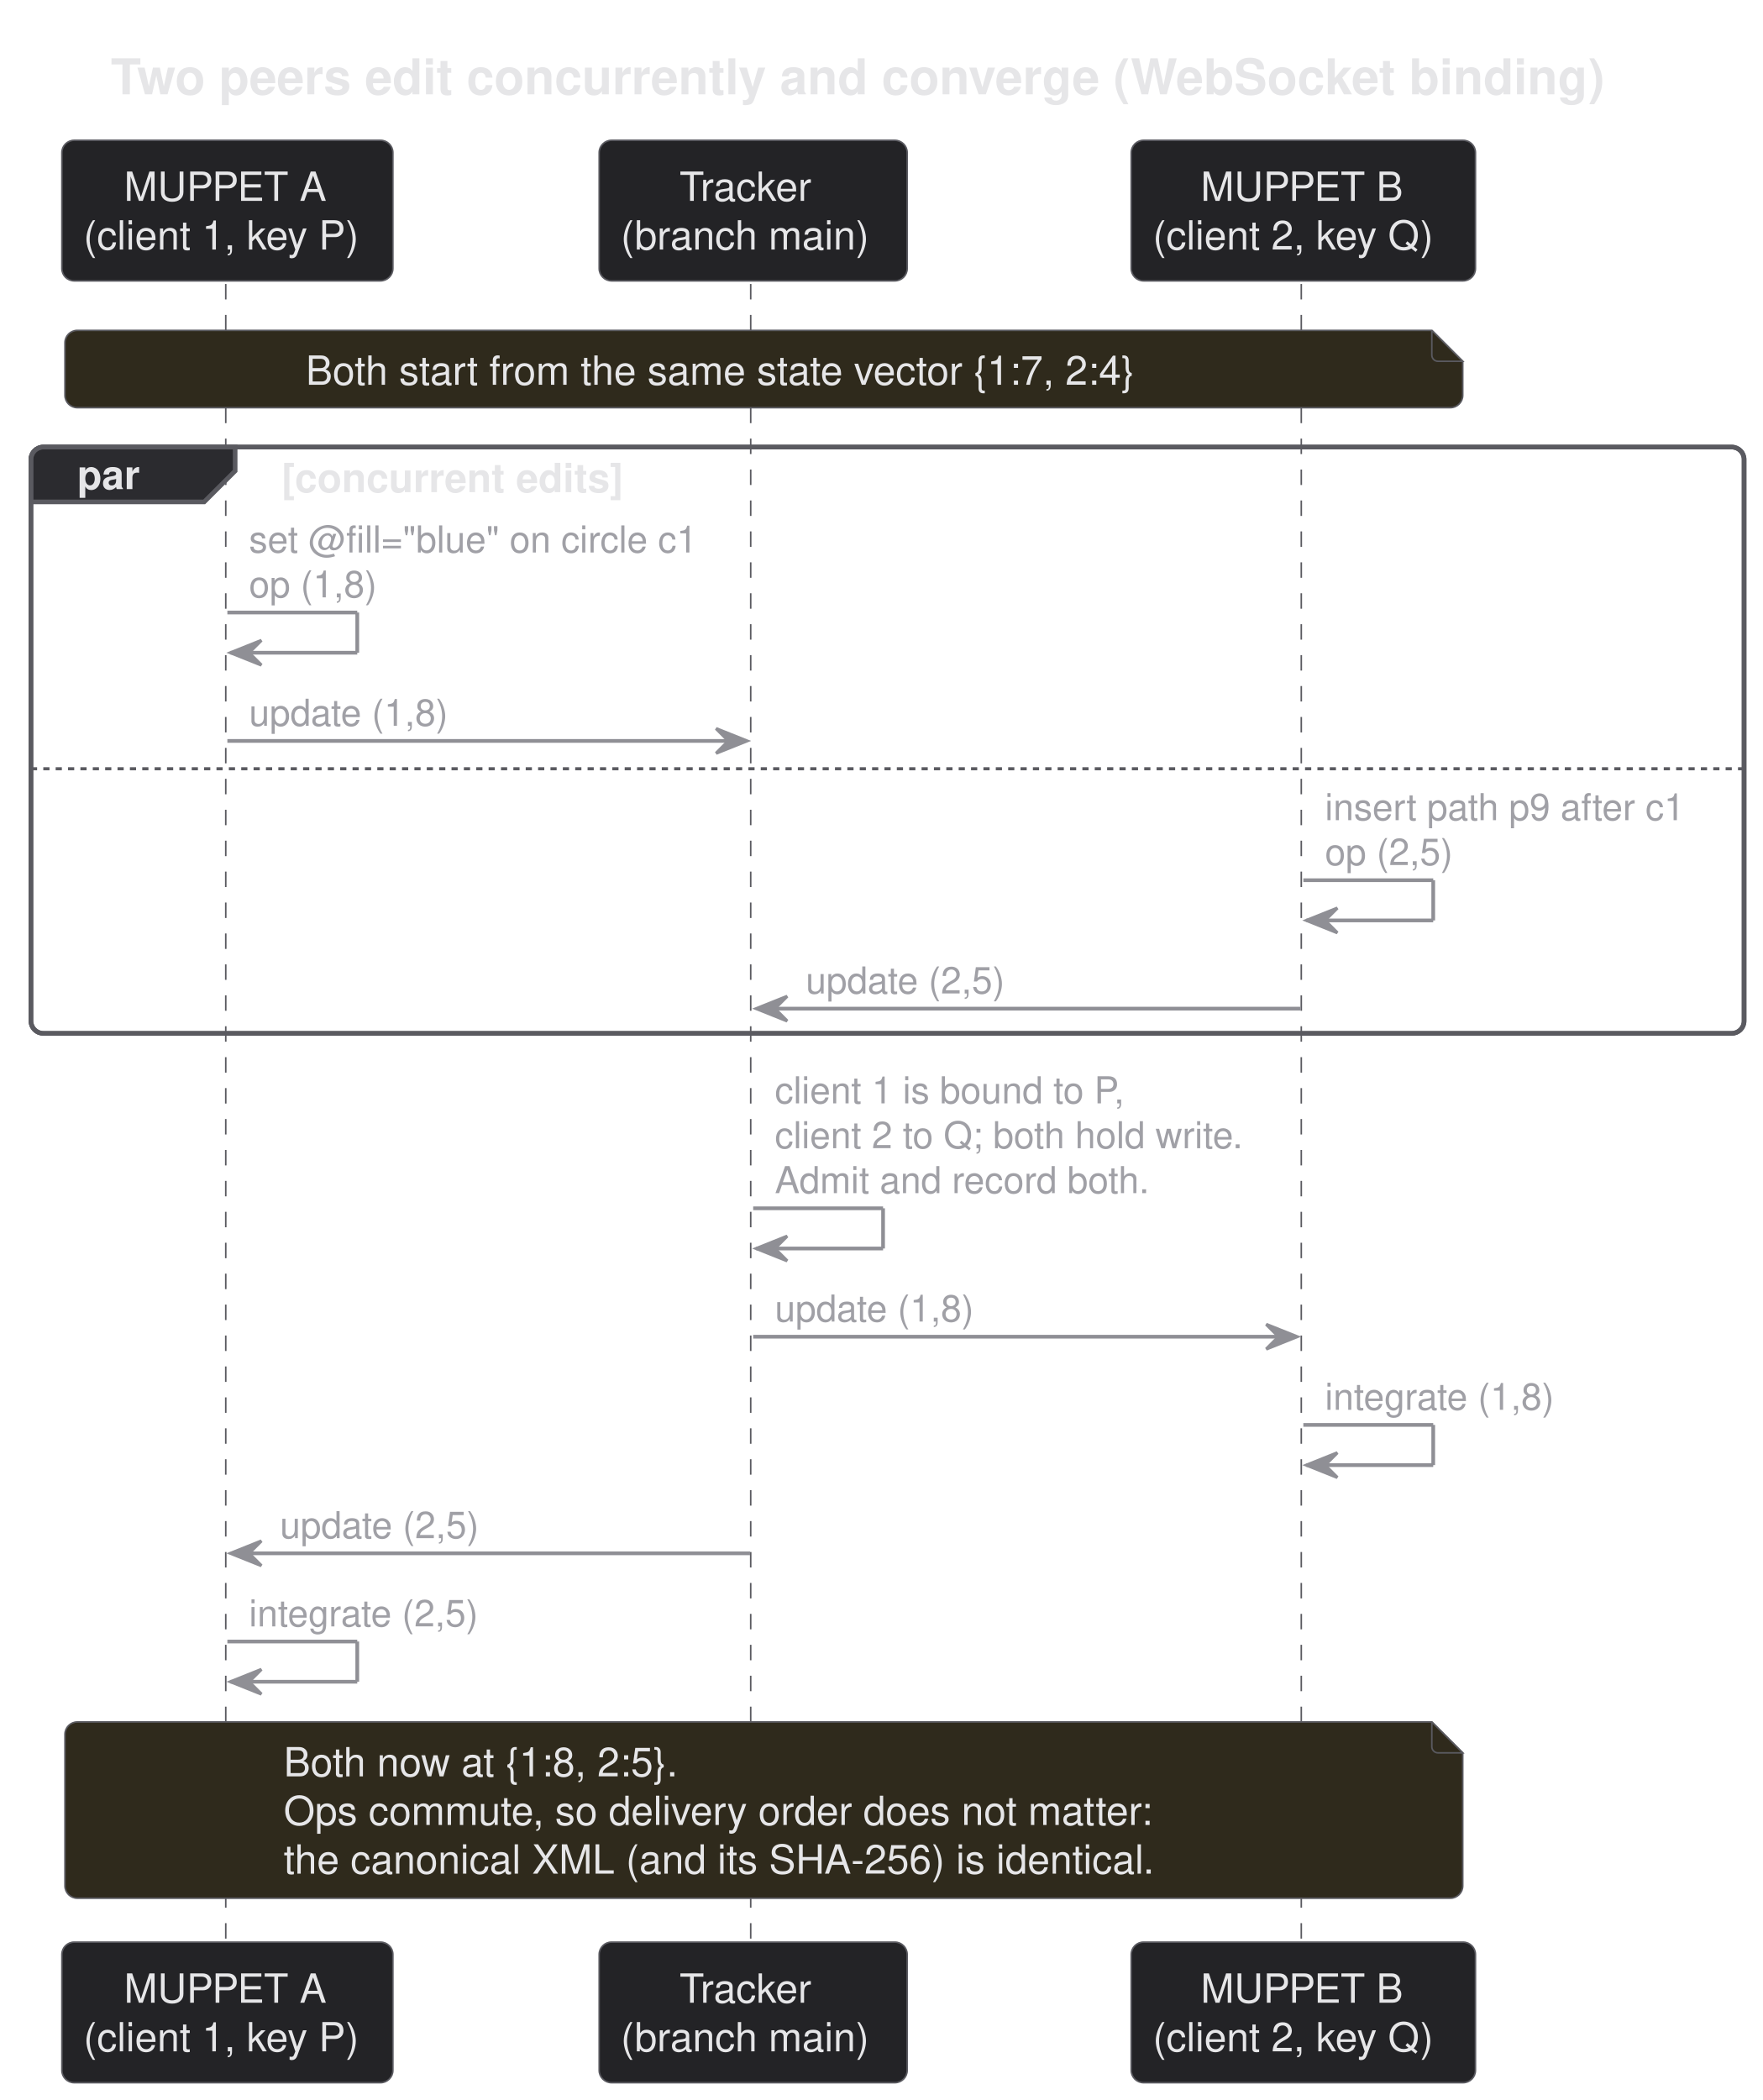
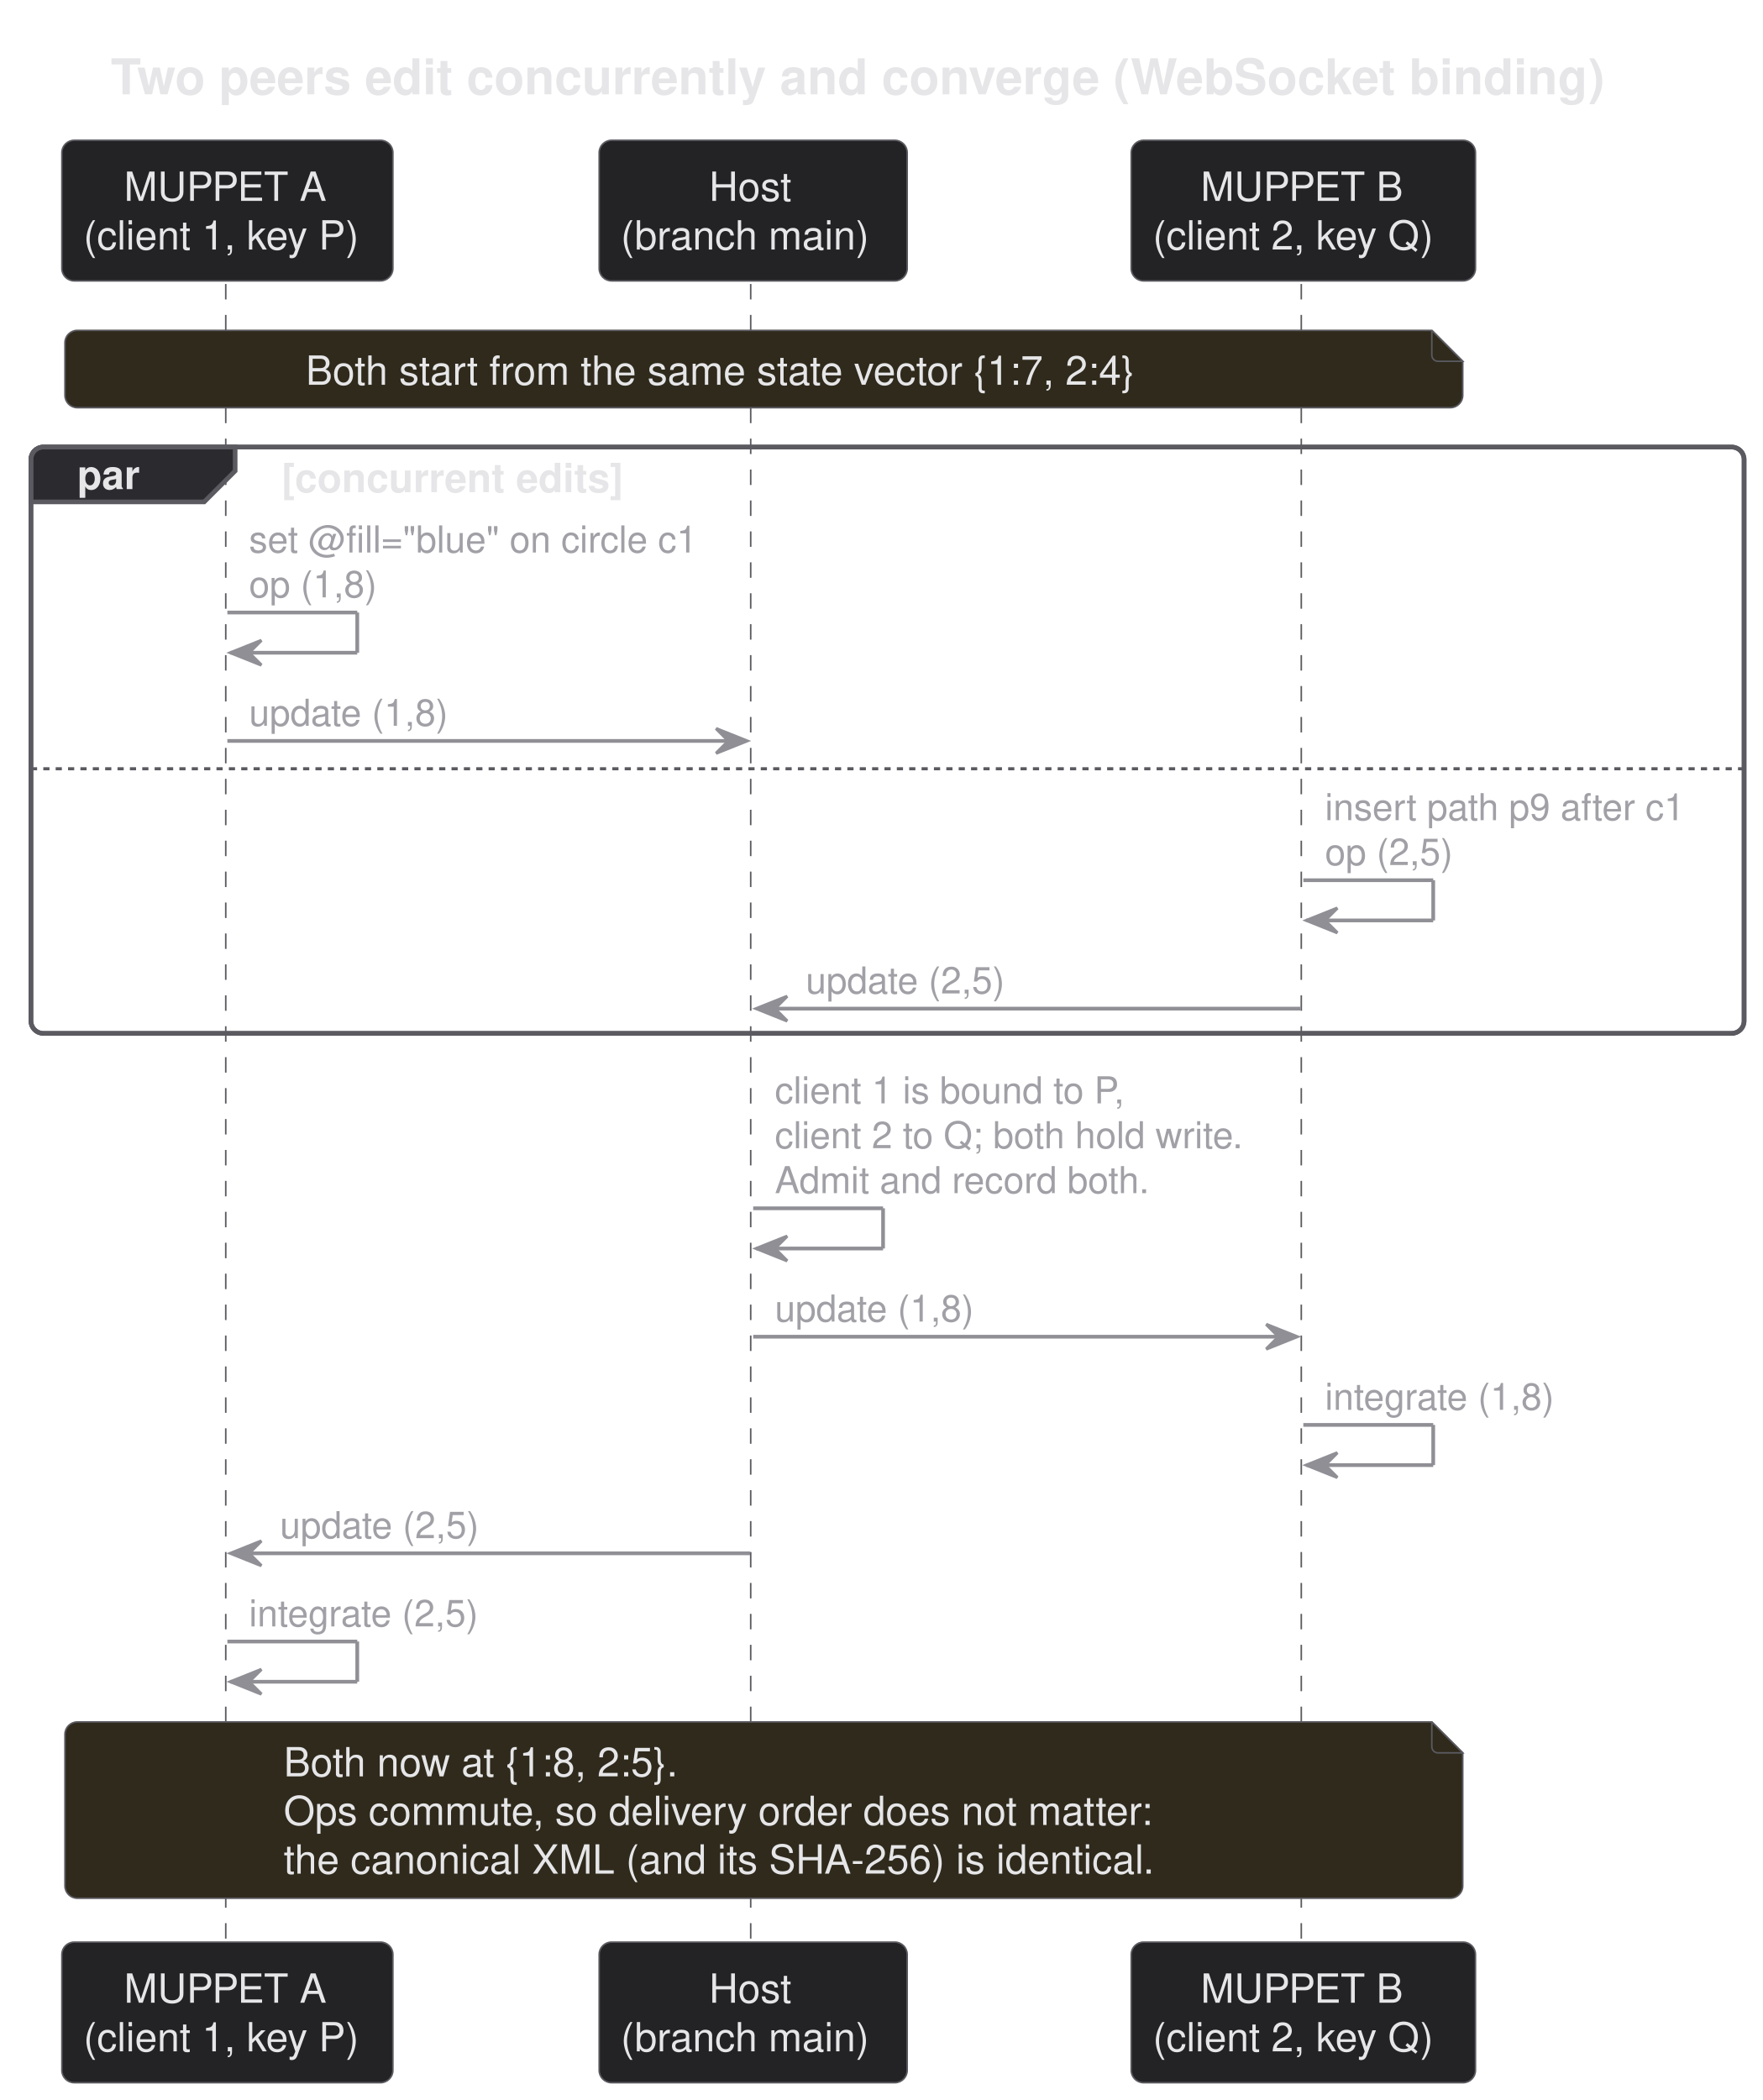
<svg xmlns="http://www.w3.org/2000/svg" contentStyleType="text/css" data-diagram-type="SEQUENCE" height="679px" preserveAspectRatio="none" style="width:570px;height:679px;" version="1.1" viewBox="0 0 570 679" width="570px" zoomAndPan="magnify">
  <defs />
  <g>
    <text fill="#E6E6E8" font-family="Helvetica" font-size="16" font-weight="bold" lengthAdjust="spacing" textLength="501.305" x="35.833" y="30.5">Two peers edit concurrently and converge (WebSocket binding)</text>
    <rect fill="none" height="189.576" rx="4" ry="4" style="stroke:#5A5A60;stroke-width:1.5;" width="553.971" x="10" y="144.548" />
    <g>
      <rect fill="#000000" fill-opacity="0" height="537.131" width="8" x="69.522" y="91.818" />
      <line style="stroke:#5A5A60;stroke-width:0.5;stroke-dasharray:5,5;" x1="73" x2="73" y1="91.818" y2="628.949" />
    </g>
    <g>
      <rect fill="#000000" fill-opacity="0" height="537.131" width="8" x="239.551" y="91.818" />
      <line style="stroke:#5A5A60;stroke-width:0.5;stroke-dasharray:5,5;" x1="242.749" x2="242.749" y1="91.818" y2="628.949" />
    </g>
    <g>
      <rect fill="#000000" fill-opacity="0" height="537.131" width="8" x="417.45" y="91.818" />
      <line style="stroke:#5A5A60;stroke-width:0.5;stroke-dasharray:5,5;" x1="420.789" x2="420.789" y1="91.818" y2="628.949" />
    </g>
    <g class="participant participant-head" data-participant="a">
      <rect fill="#232326" height="45.459" rx="4" ry="4" style="stroke:#5A5A60;stroke-width:0.5;" width="107.044" x="20" y="45.359" />
      <text fill="#E6E6E8" font-family="Helvetica" font-size="13" lengthAdjust="spacing" textLength="66.853" x="40.095" y="64.953">MUPPET A</text>
      <text fill="#E6E6E8" font-family="Helvetica" font-size="13" lengthAdjust="spacing" textLength="93.044" x="27" y="80.683">(client 1, key P)</text>
    </g>
    <g class="participant participant-tail" data-participant="a">
      <rect fill="#232326" height="45.459" rx="4" ry="4" style="stroke:#5A5A60;stroke-width:0.5;" width="107.044" x="20" y="627.949" />
      <text fill="#E6E6E8" font-family="Helvetica" font-size="13" lengthAdjust="spacing" textLength="66.853" x="40.095" y="647.543">MUPPET A</text>
      <text fill="#E6E6E8" font-family="Helvetica" font-size="13" lengthAdjust="spacing" textLength="93.044" x="27" y="663.273">(client 1, key P)</text>
    </g>
    <g class="participant participant-head" data-participant="t">
      <rect fill="#232326" height="45.459" rx="4" ry="4" style="stroke:#5A5A60;stroke-width:0.5;" width="99.605" x="193.749" y="45.359" />
-       <text fill="#E6E6E8" font-family="Helvetica" font-size="13" lengthAdjust="spacing" textLength="47.62" x="219.741" y="64.953">Tracker</text>
+       <text fill="#E6E6E8" font-family="Helvetica" font-size="13" lengthAdjust="spacing" textLength="28.571" x="229.266" y="64.953">Host</text>
      <text fill="#E6E6E8" font-family="Helvetica" font-size="13" lengthAdjust="spacing" textLength="85.605" x="200.749" y="80.683">(branch main)</text>
    </g>
    <g class="participant participant-tail" data-participant="t">
      <rect fill="#232326" height="45.459" rx="4" ry="4" style="stroke:#5A5A60;stroke-width:0.5;" width="99.605" x="193.749" y="627.949" />
-       <text fill="#E6E6E8" font-family="Helvetica" font-size="13" lengthAdjust="spacing" textLength="47.62" x="219.741" y="647.543">Tracker</text>
+       <text fill="#E6E6E8" font-family="Helvetica" font-size="13" lengthAdjust="spacing" textLength="28.571" x="229.266" y="647.543">Host</text>
      <text fill="#E6E6E8" font-family="Helvetica" font-size="13" lengthAdjust="spacing" textLength="85.605" x="200.749" y="663.273">(branch main)</text>
    </g>
    <g class="participant participant-head" data-participant="b">
      <rect fill="#232326" height="45.459" rx="4" ry="4" style="stroke:#5A5A60;stroke-width:0.5;" width="111.322" x="365.789" y="45.359" />
      <text fill="#E6E6E8" font-family="Helvetica" font-size="13" lengthAdjust="spacing" textLength="66.39" x="388.255" y="64.953">MUPPET B</text>
      <text fill="#E6E6E8" font-family="Helvetica" font-size="13" lengthAdjust="spacing" textLength="97.322" x="372.789" y="80.683">(client 2, key Q)</text>
    </g>
    <g class="participant participant-tail" data-participant="b">
      <rect fill="#232326" height="45.459" rx="4" ry="4" style="stroke:#5A5A60;stroke-width:0.5;" width="111.322" x="365.789" y="627.949" />
      <text fill="#E6E6E8" font-family="Helvetica" font-size="13" lengthAdjust="spacing" textLength="66.39" x="388.255" y="647.543">MUPPET B</text>
      <text fill="#E6E6E8" font-family="Helvetica" font-size="13" lengthAdjust="spacing" textLength="97.322" x="372.789" y="663.273">(client 2, key Q)</text>
    </g>
    <path d="M21,110.818 L21,127.818 A4,4 0 0 0 25,131.818 L469,131.818 A4,4 0 0 0 473,127.818 L473,116.818 L463,106.818 L25,106.818 A4,4 0 0 0 21,110.818" fill="#2F2A1C" style="stroke:#5A5A60;stroke-width:0.5;" />
    <path d="M463,106.818 L463,114.818 A2,2 0 0 0 465,116.818 L473,116.818 L463,106.818" fill="#2F2A1C" style="stroke:#5A5A60;stroke-width:0.5;" />
    <text fill="#E6E6E8" font-family="Helvetica" font-size="13" lengthAdjust="spacing" textLength="287.377" x="98.867" y="124.412">Both start from the same state vector {1:7, 2:4}</text>
    <path d="M14,144.548 L76.036,144.548 L76.036,152.277 L66.036,162.277 L10,162.277 L10,148.548 A4,4 0 0 1 14,144.548" fill="#2B2B2F" style="stroke:#5A5A60;stroke-width:1.5;" />
    <rect fill="none" height="189.576" rx="4" ry="4" style="stroke:#5A5A60;stroke-width:1.5;" width="553.971" x="10" y="144.548" />
    <text fill="#E6E6E8" font-family="Helvetica" font-size="13" font-weight="bold" lengthAdjust="spacing" textLength="21.036" x="25" y="158.142">par</text>
    <text fill="#E6E6E8" font-family="Helvetica" font-size="13" font-weight="bold" lengthAdjust="spacing" textLength="115.026" x="91.036" y="159.142">[concurrent edits]</text>
    <g class="message" data-participant-1="a" data-participant-2="a">
      <line style="stroke:#8F8F95;stroke-width:1.2;" x1="73.522" x2="115.522" y1="198.046" y2="198.046" />
      <line style="stroke:#8F8F95;stroke-width:1.2;" x1="115.522" x2="115.522" y1="198.046" y2="211.046" />
      <line style="stroke:#8F8F95;stroke-width:1.2;" x1="74.522" x2="115.522" y1="211.046" y2="211.046" />
      <polygon fill="#8F8F95" points="84.522,207.046,74.522,211.046,84.522,215.046,80.522,211.046" style="stroke:#8F8F95;stroke-width:1;" />
      <text fill="#A0A0A6" font-family="Helvetica" font-size="12" lengthAdjust="spacing" textLength="156.029" x="80.522" y="178.632">set @fill="blue" on circle c1</text>
      <text fill="#A0A0A6" font-family="Helvetica" font-size="12" lengthAdjust="spacing" textLength="42.434" x="80.522" y="193.151">op (1,8)</text>
    </g>
    <g class="message" data-participant-1="a" data-participant-2="t">
      <polygon fill="#8F8F95" points="231.551,235.565,241.551,239.565,231.551,243.565,235.551,239.565" style="stroke:#8F8F95;stroke-width:1;" />
      <line style="stroke:#8F8F95;stroke-width:1.2;" x1="73.522" x2="237.551" y1="239.565" y2="239.565" />
      <text fill="#A0A0A6" font-family="Helvetica" font-size="12" lengthAdjust="spacing" textLength="67.342" x="80.522" y="234.671">update (1,8)</text>
    </g>
    <line style="stroke:#5A5A60;stroke-width:1;stroke-dasharray:2,2;" x1="10" x2="563.971" y1="248.565" y2="248.565" />
    <g class="message" data-participant-1="b" data-participant-2="b">
      <line style="stroke:#8F8F95;stroke-width:1.2;" x1="421.45" x2="463.45" y1="284.604" y2="284.604" />
      <line style="stroke:#8F8F95;stroke-width:1.2;" x1="463.45" x2="463.45" y1="284.604" y2="297.604" />
      <line style="stroke:#8F8F95;stroke-width:1.2;" x1="422.45" x2="463.45" y1="297.604" y2="297.604" />
      <polygon fill="#8F8F95" points="432.45,293.604,422.45,297.604,432.45,301.604,428.45,297.604" style="stroke:#8F8F95;stroke-width:1;" />
      <text fill="#A0A0A6" font-family="Helvetica" font-size="12" lengthAdjust="spacing" textLength="123.522" x="428.45" y="265.19">insert path p9 after c1</text>
      <text fill="#A0A0A6" font-family="Helvetica" font-size="12" lengthAdjust="spacing" textLength="44.742" x="428.45" y="279.71">op (2,5)</text>
    </g>
    <g class="message" data-participant-1="b" data-participant-2="t">
      <polygon fill="#8F8F95" points="254.551,322.124,244.551,326.124,254.551,330.124,250.551,326.124" style="stroke:#8F8F95;stroke-width:1;" />
      <line style="stroke:#8F8F95;stroke-width:1.2;" x1="248.551" x2="420.45" y1="326.124" y2="326.124" />
      <text fill="#A0A0A6" font-family="Helvetica" font-size="12" lengthAdjust="spacing" textLength="69.65" x="260.551" y="321.229">update (2,5)</text>
    </g>
    <g class="message" data-participant-1="t" data-participant-2="t">
      <line style="stroke:#8F8F95;stroke-width:1.2;" x1="243.551" x2="285.551" y1="390.683" y2="390.683" />
      <line style="stroke:#8F8F95;stroke-width:1.2;" x1="285.551" x2="285.551" y1="390.683" y2="403.683" />
      <line style="stroke:#8F8F95;stroke-width:1.2;" x1="244.551" x2="285.551" y1="403.683" y2="403.683" />
      <polygon fill="#8F8F95" points="254.551,399.683,244.551,403.683,254.551,407.683,250.551,403.683" style="stroke:#8F8F95;stroke-width:1;" />
      <text fill="#A0A0A6" font-family="Helvetica" font-size="12" lengthAdjust="spacing" textLength="119.994" x="250.551" y="356.749">client 1 is bound to P,</text>
      <text fill="#A0A0A6" font-family="Helvetica" font-size="12" lengthAdjust="spacing" textLength="163.898" x="250.551" y="371.269">client 2 to Q; both hold write.</text>
      <text fill="#A0A0A6" font-family="Helvetica" font-size="12" lengthAdjust="spacing" textLength="130.723" x="250.551" y="385.788">Admit and record both.</text>
    </g>
    <g class="message" data-participant-1="t" data-participant-2="b">
      <polygon fill="#8F8F95" points="409.45,428.202,419.45,432.202,409.45,436.202,413.45,432.202" style="stroke:#8F8F95;stroke-width:1;" />
      <line style="stroke:#8F8F95;stroke-width:1.2;" x1="243.551" x2="415.45" y1="432.202" y2="432.202" />
      <text fill="#A0A0A6" font-family="Helvetica" font-size="12" lengthAdjust="spacing" textLength="67.342" x="250.551" y="427.308">update (1,8)</text>
    </g>
    <g class="message" data-participant-1="b" data-participant-2="b">
      <line style="stroke:#8F8F95;stroke-width:1.2;" x1="421.45" x2="463.45" y1="460.722" y2="460.722" />
      <line style="stroke:#8F8F95;stroke-width:1.2;" x1="463.45" x2="463.45" y1="460.722" y2="473.722" />
      <line style="stroke:#8F8F95;stroke-width:1.2;" x1="422.45" x2="463.45" y1="473.722" y2="473.722" />
      <polygon fill="#8F8F95" points="432.45,469.722,422.45,473.722,432.45,477.722,428.45,473.722" style="stroke:#8F8F95;stroke-width:1;" />
      <text fill="#A0A0A6" font-family="Helvetica" font-size="12" lengthAdjust="spacing" textLength="78.346" x="428.45" y="455.827">integrate (1,8)</text>
    </g>
    <g class="message" data-participant-1="t" data-participant-2="a">
      <polygon fill="#8F8F95" points="84.522,498.241,74.522,502.241,84.522,506.241,80.522,502.241" style="stroke:#8F8F95;stroke-width:1;" />
      <line style="stroke:#8F8F95;stroke-width:1.2;" x1="78.522" x2="242.551" y1="502.241" y2="502.241" />
      <text fill="#A0A0A6" font-family="Helvetica" font-size="12" lengthAdjust="spacing" textLength="69.65" x="90.522" y="497.347">update (2,5)</text>
    </g>
    <g class="message" data-participant-1="a" data-participant-2="a">
      <line style="stroke:#8F8F95;stroke-width:1.2;" x1="73.522" x2="115.522" y1="530.761" y2="530.761" />
      <line style="stroke:#8F8F95;stroke-width:1.2;" x1="115.522" x2="115.522" y1="530.761" y2="543.761" />
      <line style="stroke:#8F8F95;stroke-width:1.2;" x1="74.522" x2="115.522" y1="543.761" y2="543.761" />
      <polygon fill="#8F8F95" points="84.522,539.761,74.522,543.761,84.522,547.761,80.522,543.761" style="stroke:#8F8F95;stroke-width:1;" />
      <text fill="#A0A0A6" font-family="Helvetica" font-size="12" lengthAdjust="spacing" textLength="80.654" x="80.522" y="525.866">integrate (2,5)</text>
    </g>
    <path d="M21,560.761 L21,609.761 A4,4 0 0 0 25,613.761 L469,613.761 A4,4 0 0 0 473,609.761 L473,566.761 L463,556.761 L25,556.761 A4,4 0 0 0 21,560.761" fill="#2F2A1C" style="stroke:#5A5A60;stroke-width:0.5;" />
    <path d="M463,556.761 L463,564.761 A2,2 0 0 0 465,566.761 L473,566.761 L463,556.761" fill="#2F2A1C" style="stroke:#5A5A60;stroke-width:0.5;" />
    <text fill="#E6E6E8" font-family="Helvetica" font-size="13" lengthAdjust="spacing" textLength="135.757" x="91.729" y="574.355">Both now at {1:8, 2:5}.</text>
    <text fill="#E6E6E8" font-family="Helvetica" font-size="13" lengthAdjust="spacing" textLength="301.653" x="91.729" y="590.084">Ops commute, so delivery order does not matter:</text>
    <text fill="#E6E6E8" font-family="Helvetica" font-size="13" lengthAdjust="spacing" textLength="300.911" x="91.729" y="605.813">the canonical XML (and its SHA-256) is identical.</text>
  </g>
</svg>
